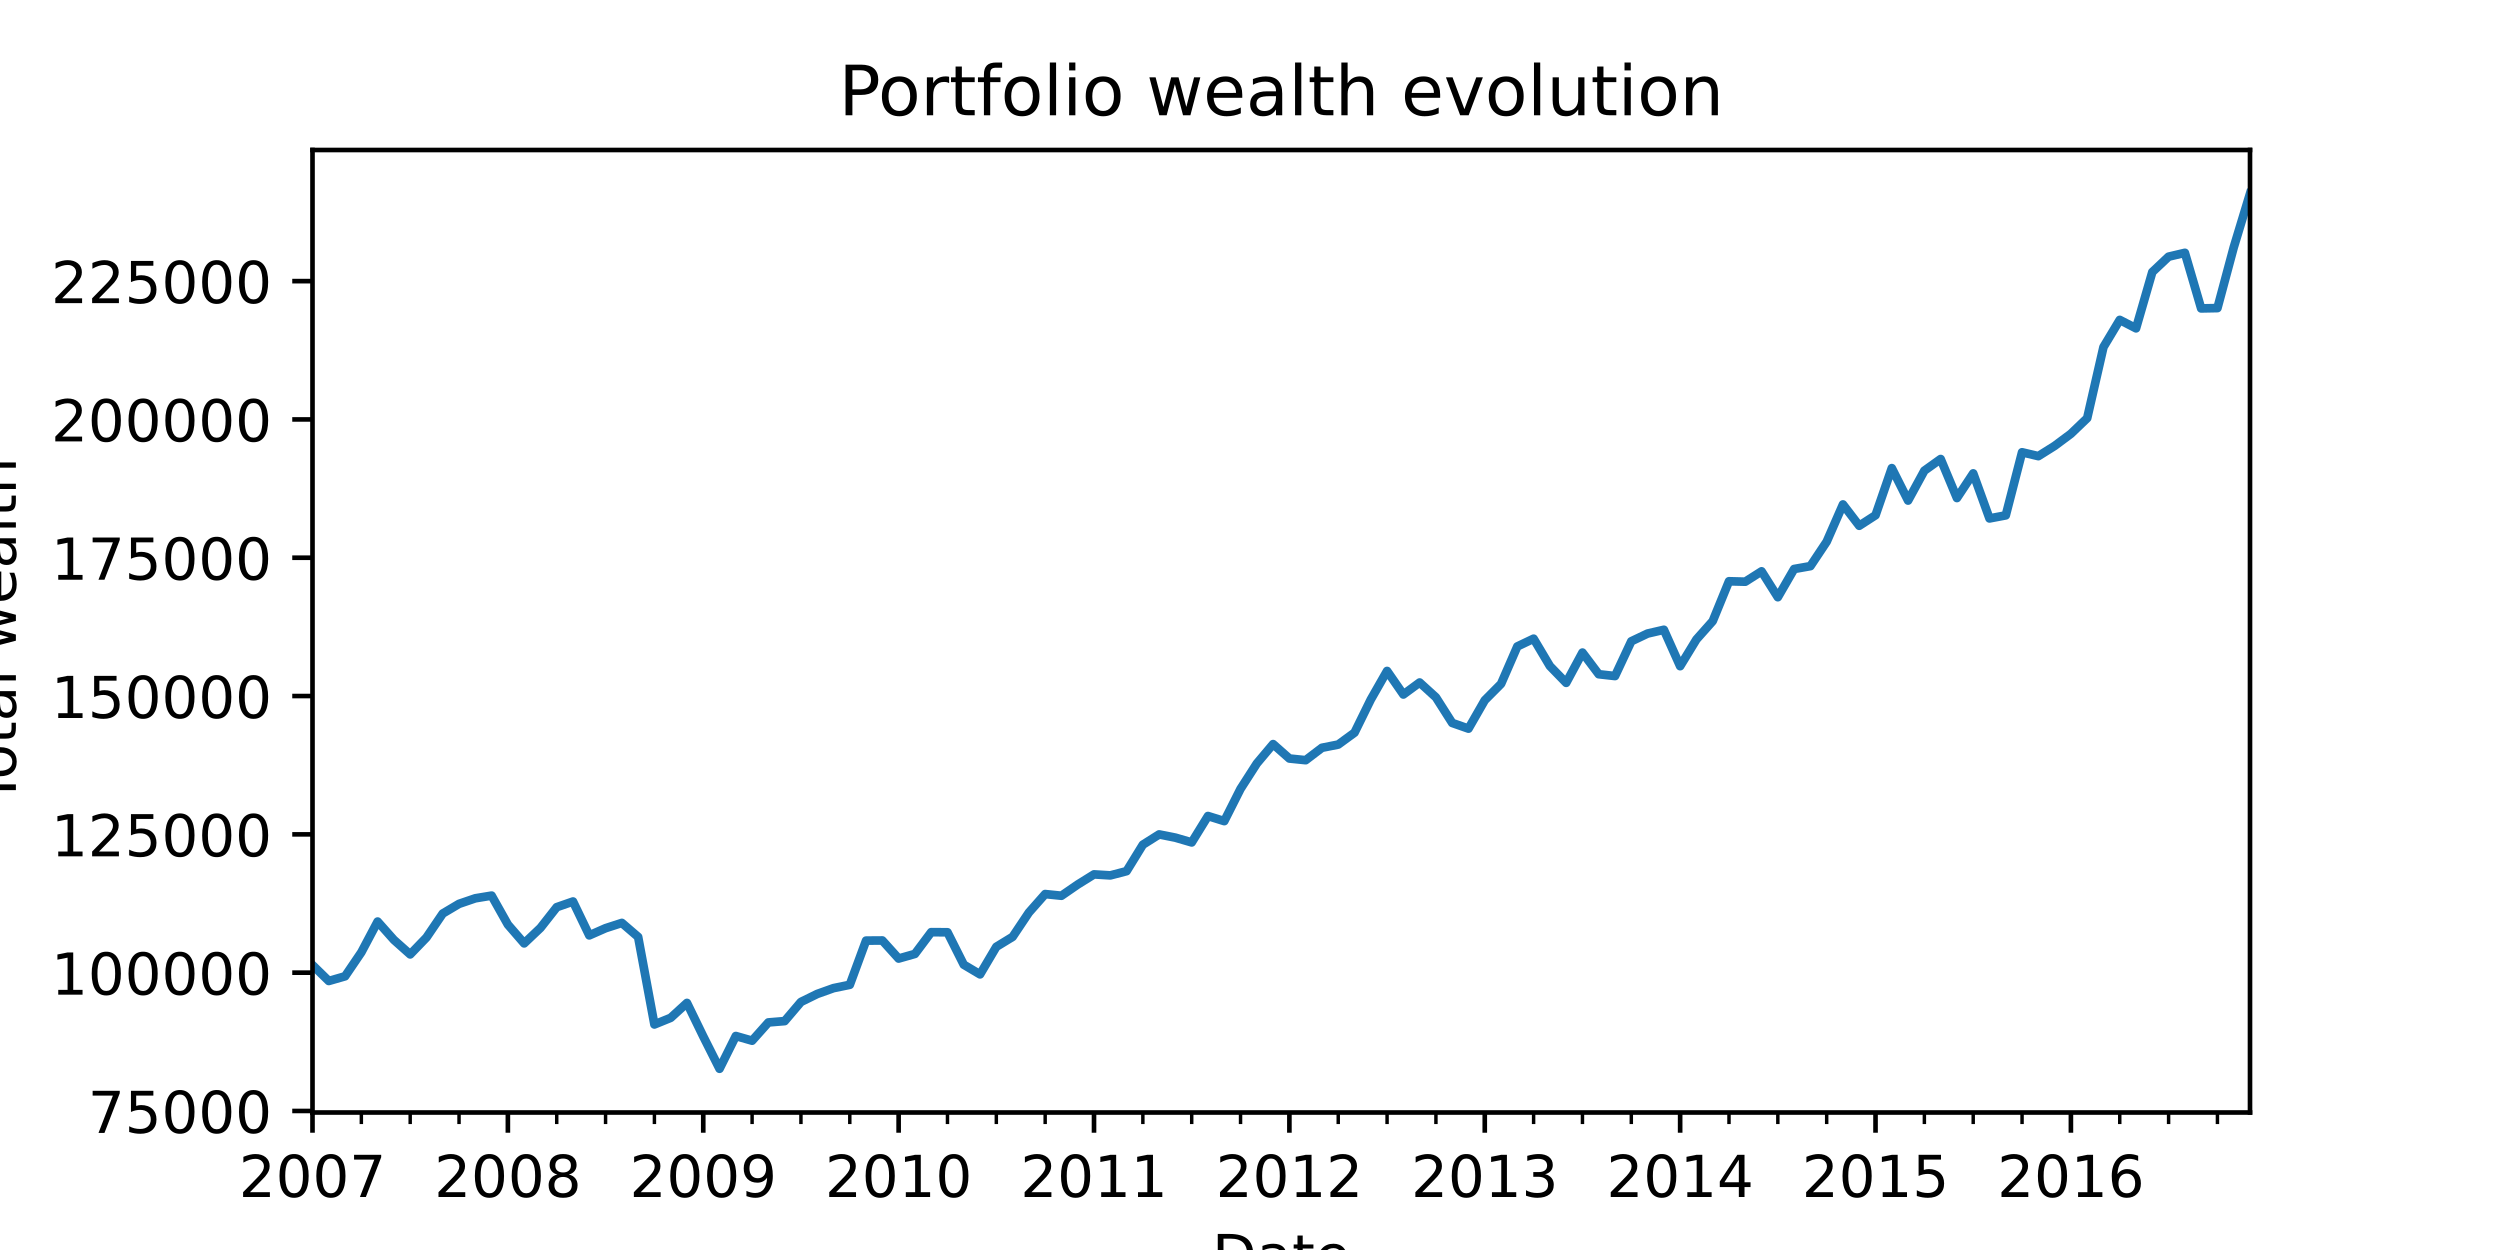
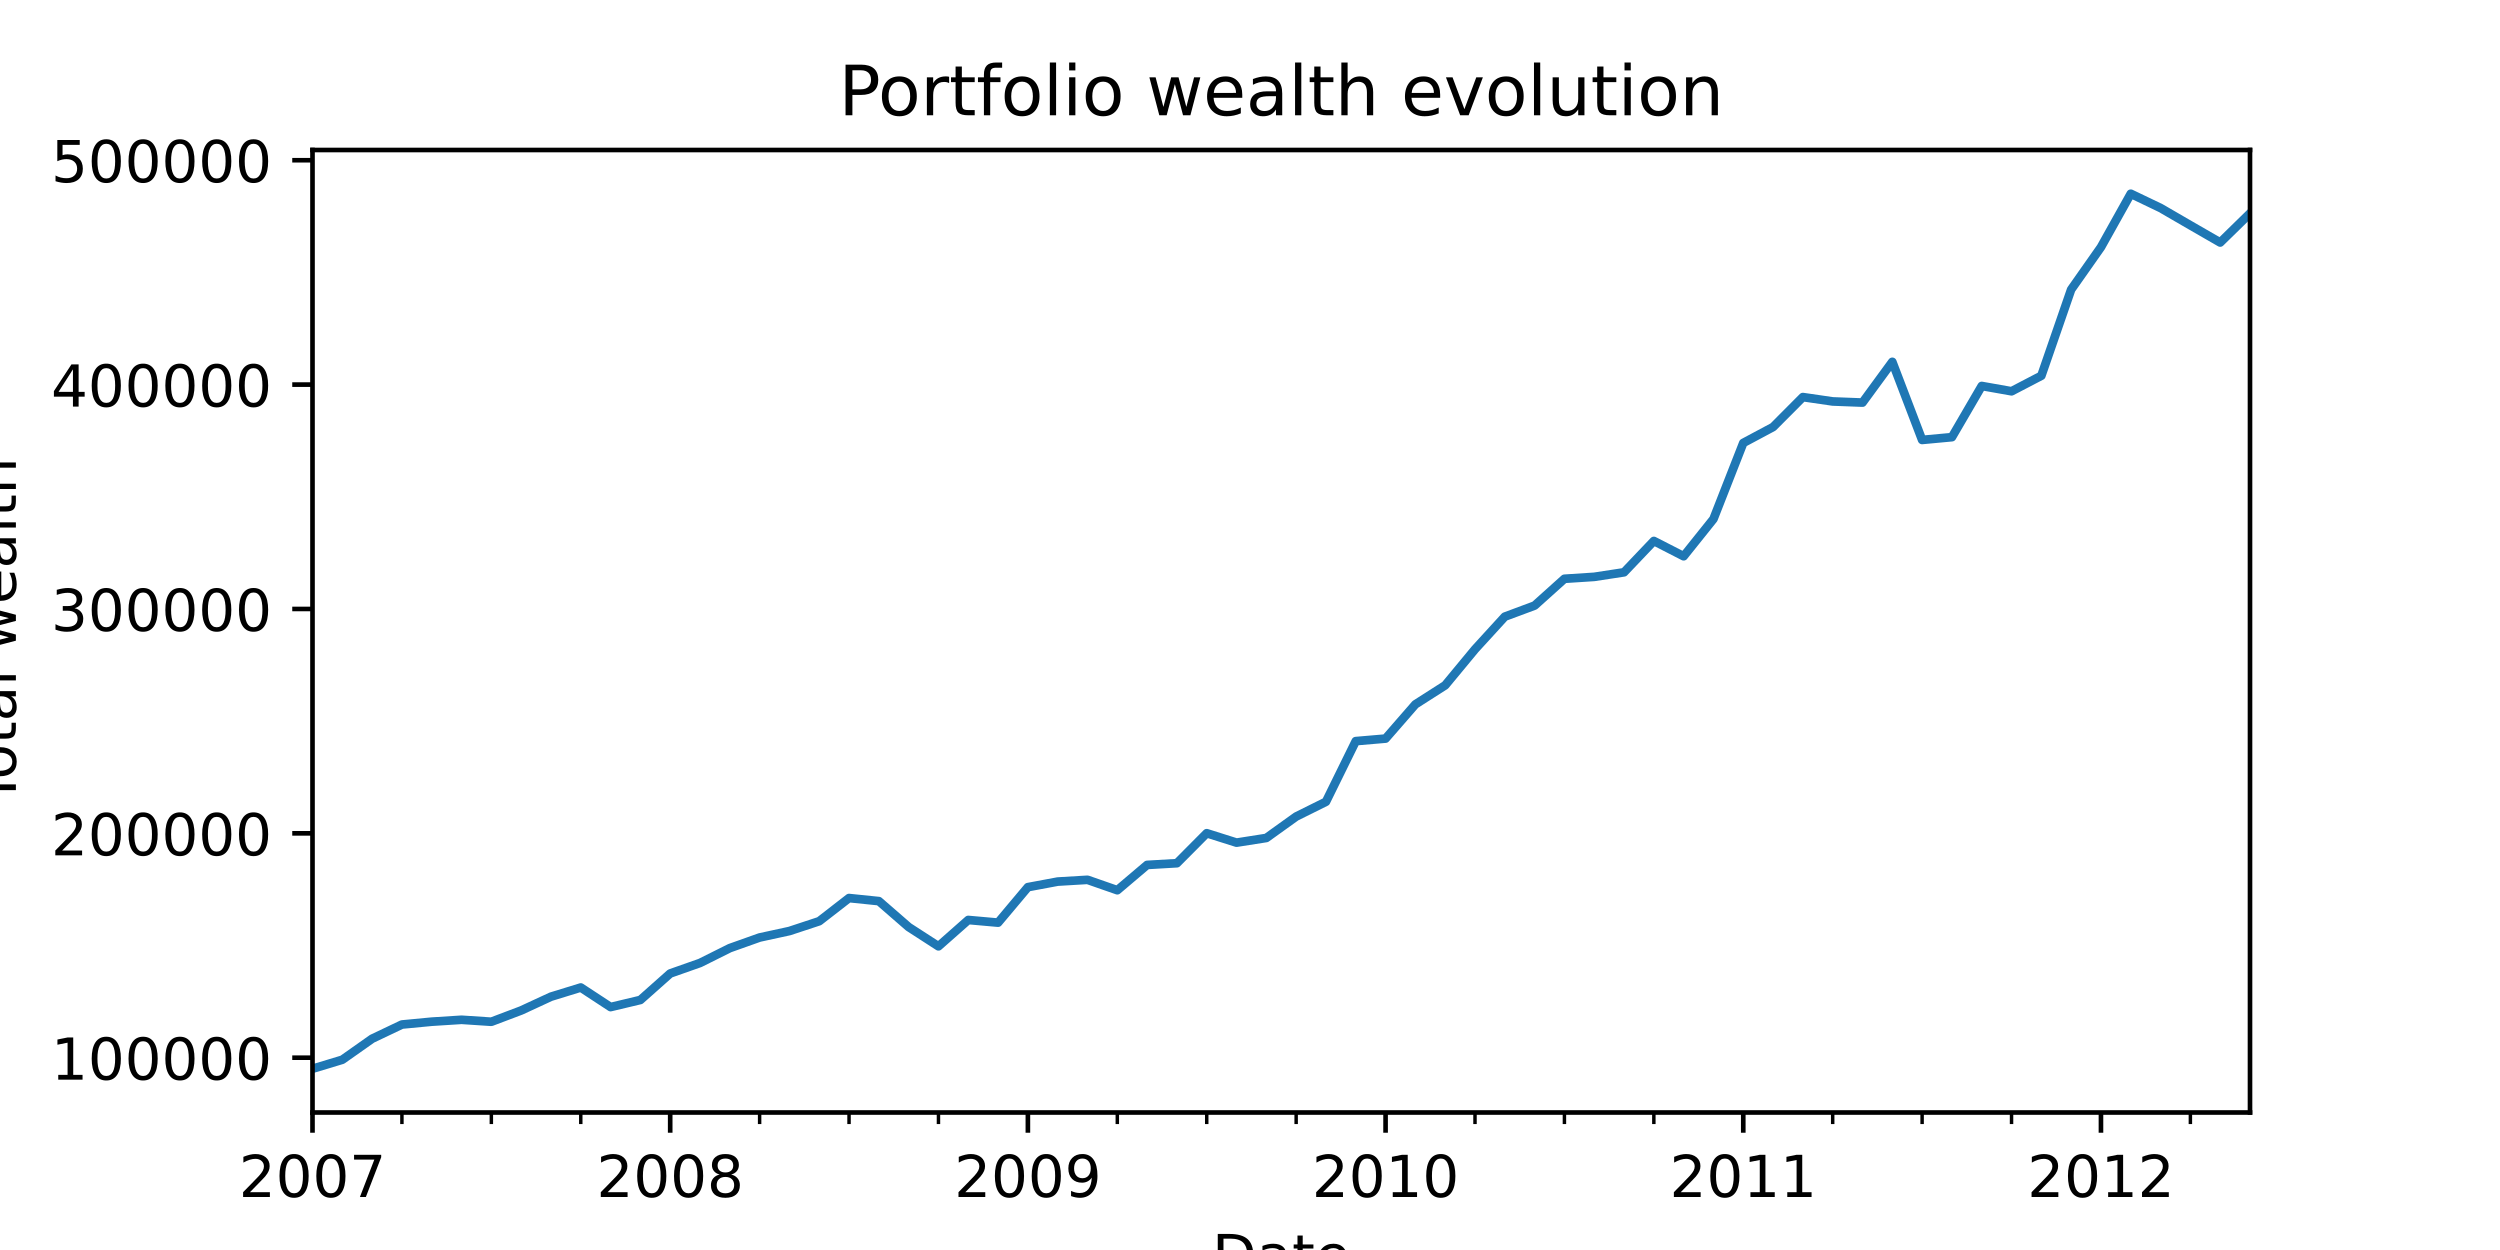
<svg xmlns="http://www.w3.org/2000/svg" xmlns:xlink="http://www.w3.org/1999/xlink" width="432pt" height="216pt" viewBox="0 0 432 216" version="1.1">
  <defs>
    <style type="text/css">*{stroke-linejoin: round; stroke-linecap: butt}</style>
  </defs>
  <g id="figure_1">
    <g id="patch_1">
      <path d="M 0 216  L 432 216  L 432 0  L 0 0  z " style="fill: #ffffff" />
    </g>
    <g id="axes_1">
      <g id="patch_2">
        <path d="M 54 192.24  L 388.8 192.24  L 388.8 25.92  L 54 25.92  z " style="fill: #ffffff" />
      </g>
      <g id="matplotlib.axis_1">
        <g id="xtick_1">
          <g id="line2d_1">
            <defs>
-               <path id="mb2059d5a1b" d="M 0 0  L 0 3.5  " style="stroke: #000000; stroke-width: 0.8" />
+               <path id="mb4d12f98d5" d="M 0 0  L 0 3.5  " style="stroke: #000000; stroke-width: 0.8" />
            </defs>
            <g>
-               <use xlink:href="#mb2059d5a1b" x="54" y="192.24" style="stroke: #000000; stroke-width: 0.8" />
+               <use xlink:href="#mb4d12f98d5" x="54" y="192.24" style="stroke: #000000; stroke-width: 0.8" />
            </g>
          </g>
          <g id="text_1">
            <g transform="translate(41.275 206.8384)scale(0.1 -0.1)">
              <defs>
                <path id="DejaVuSans-32" d="M 1228 531  L 3431 531  L 3431 0  L 469 0  L 469 531  Q 828 903 1448 1529  Q 2069 2156 2228 2338  Q 2531 2678 2651 2914  Q 2772 3150 2772 3378  Q 2772 3750 2511 3984  Q 2250 4219 1831 4219  Q 1534 4219 1204 4116  Q 875 4013 500 3803  L 500 4441  Q 881 4594 1212 4672  Q 1544 4750 1819 4750  Q 2544 4750 2975 4387  Q 3406 4025 3406 3419  Q 3406 3131 3298 2873  Q 3191 2616 2906 2266  Q 2828 2175 2409 1742  Q 1991 1309 1228 531  z " transform="scale(0.015625)" />
                <path id="DejaVuSans-30" d="M 2034 4250  Q 1547 4250 1301 3770  Q 1056 3291 1056 2328  Q 1056 1369 1301 889  Q 1547 409 2034 409  Q 2525 409 2770 889  Q 3016 1369 3016 2328  Q 3016 3291 2770 3770  Q 2525 4250 2034 4250  z M 2034 4750  Q 2819 4750 3233 4129  Q 3647 3509 3647 2328  Q 3647 1150 3233 529  Q 2819 -91 2034 -91  Q 1250 -91 836 529  Q 422 1150 422 2328  Q 422 3509 836 4129  Q 1250 4750 2034 4750  z " transform="scale(0.015625)" />
                <path id="DejaVuSans-37" d="M 525 4666  L 3525 4666  L 3525 4397  L 1831 0  L 1172 0  L 2766 4134  L 525 4134  L 525 4666  z " transform="scale(0.015625)" />
              </defs>
              <use xlink:href="#DejaVuSans-32" />
              <use xlink:href="#DejaVuSans-30" x="63.623" />
              <use xlink:href="#DejaVuSans-30" x="127.246" />
              <use xlink:href="#DejaVuSans-37" x="190.869" />
            </g>
          </g>
        </g>
        <g id="xtick_2">
          <g id="line2d_2">
            <g>
-               <use xlink:href="#mb2059d5a1b" x="87.761" y="192.24" style="stroke: #000000; stroke-width: 0.8" />
+               <use xlink:href="#mb4d12f98d5" x="115.809" y="192.24" style="stroke: #000000; stroke-width: 0.8" />
            </g>
          </g>
          <g id="text_2">
-             <g transform="translate(75.03634 206.8384)scale(0.1 -0.1)">
+             <g transform="translate(103.0842 206.8384)scale(0.1 -0.1)">
              <defs>
                <path id="DejaVuSans-38" d="M 2034 2216  Q 1584 2216 1326 1975  Q 1069 1734 1069 1313  Q 1069 891 1326 650  Q 1584 409 2034 409  Q 2484 409 2743 651  Q 3003 894 3003 1313  Q 3003 1734 2745 1975  Q 2488 2216 2034 2216  z M 1403 2484  Q 997 2584 770 2862  Q 544 3141 544 3541  Q 544 4100 942 4425  Q 1341 4750 2034 4750  Q 2731 4750 3128 4425  Q 3525 4100 3525 3541  Q 3525 3141 3298 2862  Q 3072 2584 2669 2484  Q 3125 2378 3379 2068  Q 3634 1759 3634 1313  Q 3634 634 3220 271  Q 2806 -91 2034 -91  Q 1263 -91 848 271  Q 434 634 434 1313  Q 434 1759 690 2068  Q 947 2378 1403 2484  z M 1172 3481  Q 1172 3119 1398 2916  Q 1625 2713 2034 2713  Q 2441 2713 2670 2916  Q 2900 3119 2900 3481  Q 2900 3844 2670 4047  Q 2441 4250 2034 4250  Q 1625 4250 1398 4047  Q 1172 3844 1172 3481  z " transform="scale(0.015625)" />
              </defs>
              <use xlink:href="#DejaVuSans-32" />
              <use xlink:href="#DejaVuSans-30" x="63.623" />
              <use xlink:href="#DejaVuSans-30" x="127.246" />
              <use xlink:href="#DejaVuSans-38" x="190.869" />
            </g>
          </g>
        </g>
        <g id="xtick_3">
          <g id="line2d_3">
            <g>
-               <use xlink:href="#mb2059d5a1b" x="121.523" y="192.24" style="stroke: #000000; stroke-width: 0.8" />
+               <use xlink:href="#mb4d12f98d5" x="177.618" y="192.24" style="stroke: #000000; stroke-width: 0.8" />
            </g>
          </g>
          <g id="text_3">
-             <g transform="translate(108.7977 206.8384)scale(0.1 -0.1)">
+             <g transform="translate(164.8935 206.8384)scale(0.1 -0.1)">
              <defs>
                <path id="DejaVuSans-39" d="M 703 97  L 703 672  Q 941 559 1184 500  Q 1428 441 1663 441  Q 2288 441 2617 861  Q 2947 1281 2994 2138  Q 2813 1869 2534 1725  Q 2256 1581 1919 1581  Q 1219 1581 811 2004  Q 403 2428 403 3163  Q 403 3881 828 4315  Q 1253 4750 1959 4750  Q 2769 4750 3195 4129  Q 3622 3509 3622 2328  Q 3622 1225 3098 567  Q 2575 -91 1691 -91  Q 1453 -91 1209 -44  Q 966 3 703 97  z M 1959 2075  Q 2384 2075 2632 2365  Q 2881 2656 2881 3163  Q 2881 3666 2632 3958  Q 2384 4250 1959 4250  Q 1534 4250 1286 3958  Q 1038 3666 1038 3163  Q 1038 2656 1286 2365  Q 1534 2075 1959 2075  z " transform="scale(0.015625)" />
              </defs>
              <use xlink:href="#DejaVuSans-32" />
              <use xlink:href="#DejaVuSans-30" x="63.623" />
              <use xlink:href="#DejaVuSans-30" x="127.246" />
              <use xlink:href="#DejaVuSans-39" x="190.869" />
            </g>
          </g>
        </g>
        <g id="xtick_4">
          <g id="line2d_4">
            <g>
-               <use xlink:href="#mb2059d5a1b" x="155.284" y="192.24" style="stroke: #000000; stroke-width: 0.8" />
+               <use xlink:href="#mb4d12f98d5" x="239.428" y="192.24" style="stroke: #000000; stroke-width: 0.8" />
            </g>
          </g>
          <g id="text_4">
-             <g transform="translate(142.559 206.8384)scale(0.1 -0.1)">
+             <g transform="translate(226.7027 206.8384)scale(0.1 -0.1)">
              <defs>
                <path id="DejaVuSans-31" d="M 794 531  L 1825 531  L 1825 4091  L 703 3866  L 703 4441  L 1819 4666  L 2450 4666  L 2450 531  L 3481 531  L 3481 0  L 794 0  L 794 531  z " transform="scale(0.015625)" />
              </defs>
              <use xlink:href="#DejaVuSans-32" />
              <use xlink:href="#DejaVuSans-30" x="63.623" />
              <use xlink:href="#DejaVuSans-31" x="127.246" />
              <use xlink:href="#DejaVuSans-30" x="190.869" />
            </g>
          </g>
        </g>
        <g id="xtick_5">
          <g id="line2d_5">
            <g>
-               <use xlink:href="#mb2059d5a1b" x="189.045" y="192.24" style="stroke: #000000; stroke-width: 0.8" />
+               <use xlink:href="#mb4d12f98d5" x="301.237" y="192.24" style="stroke: #000000; stroke-width: 0.8" />
            </g>
          </g>
          <g id="text_5">
-             <g transform="translate(176.3204 206.8384)scale(0.1 -0.1)">
+             <g transform="translate(288.5119 206.8384)scale(0.1 -0.1)">
              <use xlink:href="#DejaVuSans-32" />
              <use xlink:href="#DejaVuSans-30" x="63.623" />
              <use xlink:href="#DejaVuSans-31" x="127.246" />
              <use xlink:href="#DejaVuSans-31" x="190.869" />
            </g>
          </g>
        </g>
        <g id="xtick_6">
          <g id="line2d_6">
            <g>
-               <use xlink:href="#mb2059d5a1b" x="222.807" y="192.24" style="stroke: #000000; stroke-width: 0.8" />
+               <use xlink:href="#mb4d12f98d5" x="363.046" y="192.24" style="stroke: #000000; stroke-width: 0.8" />
            </g>
          </g>
          <g id="text_6">
-             <g transform="translate(210.0817 206.8384)scale(0.1 -0.1)">
+             <g transform="translate(350.3212 206.8384)scale(0.1 -0.1)">
              <use xlink:href="#DejaVuSans-32" />
              <use xlink:href="#DejaVuSans-30" x="63.623" />
              <use xlink:href="#DejaVuSans-31" x="127.246" />
              <use xlink:href="#DejaVuSans-32" x="190.869" />
            </g>
          </g>
        </g>
        <g id="xtick_7">
          <g id="line2d_7">
-             <g>
-               <use xlink:href="#mb2059d5a1b" x="256.568" y="192.24" style="stroke: #000000; stroke-width: 0.8" />
-             </g>
-           </g>
-           <g id="text_7">
-             <g transform="translate(243.8431 206.8384)scale(0.1 -0.1)">
-               <defs>
-                 <path id="DejaVuSans-33" d="M 2597 2516  Q 3050 2419 3304 2112  Q 3559 1806 3559 1356  Q 3559 666 3084 287  Q 2609 -91 1734 -91  Q 1441 -91 1130 -33  Q 819 25 488 141  L 488 750  Q 750 597 1062 519  Q 1375 441 1716 441  Q 2309 441 2620 675  Q 2931 909 2931 1356  Q 2931 1769 2642 2001  Q 2353 2234 1838 2234  L 1294 2234  L 1294 2753  L 1863 2753  Q 2328 2753 2575 2939  Q 2822 3125 2822 3475  Q 2822 3834 2567 4026  Q 2313 4219 1838 4219  Q 1578 4219 1281 4162  Q 984 4106 628 3988  L 628 4550  Q 988 4650 1302 4700  Q 1616 4750 1894 4750  Q 2613 4750 3031 4423  Q 3450 4097 3450 3541  Q 3450 3153 3228 2886  Q 3006 2619 2597 2516  z " transform="scale(0.015625)" />
-               </defs>
-               <use xlink:href="#DejaVuSans-32" />
-               <use xlink:href="#DejaVuSans-30" x="63.623" />
-               <use xlink:href="#DejaVuSans-31" x="127.246" />
-               <use xlink:href="#DejaVuSans-33" x="190.869" />
+             <defs>
+               <path id="m4513cce2fc" d="M 0 0  L 0 2  " style="stroke: #000000; stroke-width: 0.6" />
+             </defs>
+             <g>
+               <use xlink:href="#m4513cce2fc" x="69.452" y="192.24" style="stroke: #000000; stroke-width: 0.6" />
            </g>
          </g>
        </g>
        <g id="xtick_8">
          <g id="line2d_8">
            <g>
-               <use xlink:href="#mb2059d5a1b" x="290.329" y="192.24" style="stroke: #000000; stroke-width: 0.8" />
-             </g>
-           </g>
-           <g id="text_8">
-             <g transform="translate(277.6044 206.8384)scale(0.1 -0.1)">
-               <defs>
-                 <path id="DejaVuSans-34" d="M 2419 4116  L 825 1625  L 2419 1625  L 2419 4116  z M 2253 4666  L 3047 4666  L 3047 1625  L 3713 1625  L 3713 1100  L 3047 1100  L 3047 0  L 2419 0  L 2419 1100  L 313 1100  L 313 1709  L 2253 4666  z " transform="scale(0.015625)" />
-               </defs>
-               <use xlink:href="#DejaVuSans-32" />
-               <use xlink:href="#DejaVuSans-30" x="63.623" />
-               <use xlink:href="#DejaVuSans-31" x="127.246" />
-               <use xlink:href="#DejaVuSans-34" x="190.869" />
+               <use xlink:href="#m4513cce2fc" x="84.905" y="192.24" style="stroke: #000000; stroke-width: 0.6" />
            </g>
          </g>
        </g>
        <g id="xtick_9">
          <g id="line2d_9">
            <g>
-               <use xlink:href="#mb2059d5a1b" x="324.091" y="192.24" style="stroke: #000000; stroke-width: 0.8" />
-             </g>
-           </g>
-           <g id="text_9">
-             <g transform="translate(311.3658 206.8384)scale(0.1 -0.1)">
-               <defs>
-                 <path id="DejaVuSans-35" d="M 691 4666  L 3169 4666  L 3169 4134  L 1269 4134  L 1269 2991  Q 1406 3038 1543 3061  Q 1681 3084 1819 3084  Q 2600 3084 3056 2656  Q 3513 2228 3513 1497  Q 3513 744 3044 326  Q 2575 -91 1722 -91  Q 1428 -91 1123 -41  Q 819 9 494 109  L 494 744  Q 775 591 1075 516  Q 1375 441 1709 441  Q 2250 441 2565 725  Q 2881 1009 2881 1497  Q 2881 1984 2565 2268  Q 2250 2553 1709 2553  Q 1456 2553 1204 2497  Q 953 2441 691 2322  L 691 4666  z " transform="scale(0.015625)" />
-               </defs>
-               <use xlink:href="#DejaVuSans-32" />
-               <use xlink:href="#DejaVuSans-30" x="63.623" />
-               <use xlink:href="#DejaVuSans-31" x="127.246" />
-               <use xlink:href="#DejaVuSans-35" x="190.869" />
+               <use xlink:href="#m4513cce2fc" x="100.357" y="192.24" style="stroke: #000000; stroke-width: 0.6" />
            </g>
          </g>
        </g>
        <g id="xtick_10">
          <g id="line2d_10">
            <g>
-               <use xlink:href="#mb2059d5a1b" x="357.852" y="192.24" style="stroke: #000000; stroke-width: 0.8" />
-             </g>
-           </g>
-           <g id="text_10">
-             <g transform="translate(345.1271 206.8384)scale(0.1 -0.1)">
-               <defs>
-                 <path id="DejaVuSans-36" d="M 2113 2584  Q 1688 2584 1439 2293  Q 1191 2003 1191 1497  Q 1191 994 1439 701  Q 1688 409 2113 409  Q 2538 409 2786 701  Q 3034 994 3034 1497  Q 3034 2003 2786 2293  Q 2538 2584 2113 2584  z M 3366 4563  L 3366 3988  Q 3128 4100 2886 4159  Q 2644 4219 2406 4219  Q 1781 4219 1451 3797  Q 1122 3375 1075 2522  Q 1259 2794 1537 2939  Q 1816 3084 2150 3084  Q 2853 3084 3261 2657  Q 3669 2231 3669 1497  Q 3669 778 3244 343  Q 2819 -91 2113 -91  Q 1303 -91 875 529  Q 447 1150 447 2328  Q 447 3434 972 4092  Q 1497 4750 2381 4750  Q 2619 4750 2861 4703  Q 3103 4656 3366 4563  z " transform="scale(0.015625)" />
-               </defs>
-               <use xlink:href="#DejaVuSans-32" />
-               <use xlink:href="#DejaVuSans-30" x="63.623" />
-               <use xlink:href="#DejaVuSans-31" x="127.246" />
-               <use xlink:href="#DejaVuSans-36" x="190.869" />
+               <use xlink:href="#m4513cce2fc" x="131.262" y="192.24" style="stroke: #000000; stroke-width: 0.6" />
            </g>
          </g>
        </g>
        <g id="xtick_11">
          <g id="line2d_11">
-             <defs>
-               <path id="m8a5b7aade5" d="M 0 0  L 0 2  " style="stroke: #000000; stroke-width: 0.6" />
-             </defs>
-             <g>
-               <use xlink:href="#m8a5b7aade5" x="62.44" y="192.24" style="stroke: #000000; stroke-width: 0.6" />
+             <g>
+               <use xlink:href="#m4513cce2fc" x="146.714" y="192.24" style="stroke: #000000; stroke-width: 0.6" />
            </g>
          </g>
        </g>
        <g id="xtick_12">
          <g id="line2d_12">
            <g>
-               <use xlink:href="#m8a5b7aade5" x="70.881" y="192.24" style="stroke: #000000; stroke-width: 0.6" />
+               <use xlink:href="#m4513cce2fc" x="162.166" y="192.24" style="stroke: #000000; stroke-width: 0.6" />
            </g>
          </g>
        </g>
        <g id="xtick_13">
          <g id="line2d_13">
            <g>
-               <use xlink:href="#m8a5b7aade5" x="79.321" y="192.24" style="stroke: #000000; stroke-width: 0.6" />
+               <use xlink:href="#m4513cce2fc" x="193.071" y="192.24" style="stroke: #000000; stroke-width: 0.6" />
            </g>
          </g>
        </g>
        <g id="xtick_14">
          <g id="line2d_14">
            <g>
-               <use xlink:href="#m8a5b7aade5" x="96.202" y="192.24" style="stroke: #000000; stroke-width: 0.6" />
+               <use xlink:href="#m4513cce2fc" x="208.523" y="192.24" style="stroke: #000000; stroke-width: 0.6" />
            </g>
          </g>
        </g>
        <g id="xtick_15">
          <g id="line2d_15">
            <g>
-               <use xlink:href="#m8a5b7aade5" x="104.642" y="192.24" style="stroke: #000000; stroke-width: 0.6" />
+               <use xlink:href="#m4513cce2fc" x="223.975" y="192.24" style="stroke: #000000; stroke-width: 0.6" />
            </g>
          </g>
        </g>
        <g id="xtick_16">
          <g id="line2d_16">
            <g>
-               <use xlink:href="#m8a5b7aade5" x="113.082" y="192.24" style="stroke: #000000; stroke-width: 0.6" />
+               <use xlink:href="#m4513cce2fc" x="254.88" y="192.24" style="stroke: #000000; stroke-width: 0.6" />
            </g>
          </g>
        </g>
        <g id="xtick_17">
          <g id="line2d_17">
            <g>
-               <use xlink:href="#m8a5b7aade5" x="129.963" y="192.24" style="stroke: #000000; stroke-width: 0.6" />
+               <use xlink:href="#m4513cce2fc" x="270.332" y="192.24" style="stroke: #000000; stroke-width: 0.6" />
            </g>
          </g>
        </g>
        <g id="xtick_18">
          <g id="line2d_18">
            <g>
-               <use xlink:href="#m8a5b7aade5" x="138.403" y="192.24" style="stroke: #000000; stroke-width: 0.6" />
+               <use xlink:href="#m4513cce2fc" x="285.785" y="192.24" style="stroke: #000000; stroke-width: 0.6" />
            </g>
          </g>
        </g>
        <g id="xtick_19">
          <g id="line2d_19">
            <g>
-               <use xlink:href="#m8a5b7aade5" x="146.844" y="192.24" style="stroke: #000000; stroke-width: 0.6" />
+               <use xlink:href="#m4513cce2fc" x="316.689" y="192.24" style="stroke: #000000; stroke-width: 0.6" />
            </g>
          </g>
        </g>
        <g id="xtick_20">
          <g id="line2d_20">
            <g>
-               <use xlink:href="#m8a5b7aade5" x="163.724" y="192.24" style="stroke: #000000; stroke-width: 0.6" />
+               <use xlink:href="#m4513cce2fc" x="332.142" y="192.24" style="stroke: #000000; stroke-width: 0.6" />
            </g>
          </g>
        </g>
        <g id="xtick_21">
          <g id="line2d_21">
            <g>
-               <use xlink:href="#m8a5b7aade5" x="172.165" y="192.24" style="stroke: #000000; stroke-width: 0.6" />
+               <use xlink:href="#m4513cce2fc" x="347.594" y="192.24" style="stroke: #000000; stroke-width: 0.6" />
            </g>
          </g>
        </g>
        <g id="xtick_22">
          <g id="line2d_22">
            <g>
-               <use xlink:href="#m8a5b7aade5" x="180.605" y="192.24" style="stroke: #000000; stroke-width: 0.6" />
-             </g>
-           </g>
-         </g>
-         <g id="xtick_23">
-           <g id="line2d_23">
-             <g>
-               <use xlink:href="#m8a5b7aade5" x="197.486" y="192.24" style="stroke: #000000; stroke-width: 0.6" />
-             </g>
-           </g>
-         </g>
-         <g id="xtick_24">
-           <g id="line2d_24">
-             <g>
-               <use xlink:href="#m8a5b7aade5" x="205.926" y="192.24" style="stroke: #000000; stroke-width: 0.6" />
-             </g>
-           </g>
-         </g>
-         <g id="xtick_25">
-           <g id="line2d_25">
-             <g>
-               <use xlink:href="#m8a5b7aade5" x="214.366" y="192.24" style="stroke: #000000; stroke-width: 0.6" />
-             </g>
-           </g>
-         </g>
-         <g id="xtick_26">
-           <g id="line2d_26">
-             <g>
-               <use xlink:href="#m8a5b7aade5" x="231.247" y="192.24" style="stroke: #000000; stroke-width: 0.6" />
-             </g>
-           </g>
-         </g>
-         <g id="xtick_27">
-           <g id="line2d_27">
-             <g>
-               <use xlink:href="#m8a5b7aade5" x="239.687" y="192.24" style="stroke: #000000; stroke-width: 0.6" />
-             </g>
-           </g>
-         </g>
-         <g id="xtick_28">
-           <g id="line2d_28">
-             <g>
-               <use xlink:href="#m8a5b7aade5" x="248.128" y="192.24" style="stroke: #000000; stroke-width: 0.6" />
-             </g>
-           </g>
-         </g>
-         <g id="xtick_29">
-           <g id="line2d_29">
-             <g>
-               <use xlink:href="#m8a5b7aade5" x="265.008" y="192.24" style="stroke: #000000; stroke-width: 0.6" />
-             </g>
-           </g>
-         </g>
-         <g id="xtick_30">
-           <g id="line2d_30">
-             <g>
-               <use xlink:href="#m8a5b7aade5" x="273.449" y="192.24" style="stroke: #000000; stroke-width: 0.6" />
-             </g>
-           </g>
-         </g>
-         <g id="xtick_31">
-           <g id="line2d_31">
-             <g>
-               <use xlink:href="#m8a5b7aade5" x="281.889" y="192.24" style="stroke: #000000; stroke-width: 0.6" />
-             </g>
-           </g>
-         </g>
-         <g id="xtick_32">
-           <g id="line2d_32">
-             <g>
-               <use xlink:href="#m8a5b7aade5" x="298.77" y="192.24" style="stroke: #000000; stroke-width: 0.6" />
-             </g>
-           </g>
-         </g>
-         <g id="xtick_33">
-           <g id="line2d_33">
-             <g>
-               <use xlink:href="#m8a5b7aade5" x="307.21" y="192.24" style="stroke: #000000; stroke-width: 0.6" />
-             </g>
-           </g>
-         </g>
-         <g id="xtick_34">
-           <g id="line2d_34">
-             <g>
-               <use xlink:href="#m8a5b7aade5" x="315.65" y="192.24" style="stroke: #000000; stroke-width: 0.6" />
-             </g>
-           </g>
-         </g>
-         <g id="xtick_35">
-           <g id="line2d_35">
-             <g>
-               <use xlink:href="#m8a5b7aade5" x="332.531" y="192.24" style="stroke: #000000; stroke-width: 0.6" />
-             </g>
-           </g>
-         </g>
-         <g id="xtick_36">
-           <g id="line2d_36">
-             <g>
-               <use xlink:href="#m8a5b7aade5" x="340.971" y="192.24" style="stroke: #000000; stroke-width: 0.6" />
-             </g>
-           </g>
-         </g>
-         <g id="xtick_37">
-           <g id="line2d_37">
-             <g>
-               <use xlink:href="#m8a5b7aade5" x="349.412" y="192.24" style="stroke: #000000; stroke-width: 0.6" />
-             </g>
-           </g>
-         </g>
-         <g id="xtick_38">
-           <g id="line2d_38">
-             <g>
-               <use xlink:href="#m8a5b7aade5" x="366.292" y="192.24" style="stroke: #000000; stroke-width: 0.6" />
-             </g>
-           </g>
-         </g>
-         <g id="xtick_39">
-           <g id="line2d_39">
-             <g>
-               <use xlink:href="#m8a5b7aade5" x="374.733" y="192.24" style="stroke: #000000; stroke-width: 0.6" />
-             </g>
-           </g>
-         </g>
-         <g id="xtick_40">
-           <g id="line2d_40">
-             <g>
-               <use xlink:href="#m8a5b7aade5" x="383.173" y="192.24" style="stroke: #000000; stroke-width: 0.6" />
-             </g>
-           </g>
-         </g>
-         <g id="text_11">
+               <use xlink:href="#m4513cce2fc" x="378.498" y="192.24" style="stroke: #000000; stroke-width: 0.6" />
+             </g>
+           </g>
+         </g>
+         <g id="text_7">
          <g transform="translate(209.4492 220.5166)scale(0.1 -0.1)">
            <defs>
              <path id="DejaVuSans-44" d="M 1259 4147  L 1259 519  L 2022 519  Q 2988 519 3436 956  Q 3884 1394 3884 2338  Q 3884 3275 3436 3711  Q 2988 4147 2022 4147  L 1259 4147  z M 628 4666  L 1925 4666  Q 3281 4666 3915 4102  Q 4550 3538 4550 2338  Q 4550 1131 3912 565  Q 3275 0 1925 0  L 628 0  L 628 4666  z " transform="scale(0.015625)" />
              <path id="DejaVuSans-61" d="M 2194 1759  Q 1497 1759 1228 1600  Q 959 1441 959 1056  Q 959 750 1161 570  Q 1363 391 1709 391  Q 2188 391 2477 730  Q 2766 1069 2766 1631  L 2766 1759  L 2194 1759  z M 3341 1997  L 3341 0  L 2766 0  L 2766 531  Q 2569 213 2275 61  Q 1981 -91 1556 -91  Q 1019 -91 701 211  Q 384 513 384 1019  Q 384 1609 779 1909  Q 1175 2209 1959 2209  L 2766 2209  L 2766 2266  Q 2766 2663 2505 2880  Q 2244 3097 1772 3097  Q 1472 3097 1187 3025  Q 903 2953 641 2809  L 641 3341  Q 956 3463 1253 3523  Q 1550 3584 1831 3584  Q 2591 3584 2966 3190  Q 3341 2797 3341 1997  z " transform="scale(0.015625)" />
              <path id="DejaVuSans-74" d="M 1172 4494  L 1172 3500  L 2356 3500  L 2356 3053  L 1172 3053  L 1172 1153  Q 1172 725 1289 603  Q 1406 481 1766 481  L 2356 481  L 2356 0  L 1766 0  Q 1100 0 847 248  Q 594 497 594 1153  L 594 3053  L 172 3053  L 172 3500  L 594 3500  L 594 4494  L 1172 4494  z " transform="scale(0.015625)" />
              <path id="DejaVuSans-65" d="M 3597 1894  L 3597 1613  L 953 1613  Q 991 1019 1311 708  Q 1631 397 2203 397  Q 2534 397 2845 478  Q 3156 559 3463 722  L 3463 178  Q 3153 47 2828 -22  Q 2503 -91 2169 -91  Q 1331 -91 842 396  Q 353 884 353 1716  Q 353 2575 817 3079  Q 1281 3584 2069 3584  Q 2775 3584 3186 3129  Q 3597 2675 3597 1894  z M 3022 2063  Q 3016 2534 2758 2815  Q 2500 3097 2075 3097  Q 1594 3097 1305 2825  Q 1016 2553 972 2059  L 3022 2063  z " transform="scale(0.015625)" />
            </defs>
            <use xlink:href="#DejaVuSans-44" />
            <use xlink:href="#DejaVuSans-61" x="77.002" />
            <use xlink:href="#DejaVuSans-74" x="138.281" />
            <use xlink:href="#DejaVuSans-65" x="177.49" />
          </g>
        </g>
      </g>
      <g id="matplotlib.axis_2">
        <g id="ytick_1">
-           <g id="line2d_41">
+           <g id="line2d_23">
            <defs>
-               <path id="m130d565019" d="M 0 0  L -3.5 0  " style="stroke: #000000; stroke-width: 0.8" />
+               <path id="m99d989364f" d="M 0 0  L -3.5 0  " style="stroke: #000000; stroke-width: 0.8" />
            </defs>
            <g>
-               <use xlink:href="#m130d565019" x="54" y="191.976" style="stroke: #000000; stroke-width: 0.8" />
-             </g>
-           </g>
-           <g id="text_12">
-             <g transform="translate(15.1875 195.7756)scale(0.1 -0.1)">
-               <use xlink:href="#DejaVuSans-37" />
-               <use xlink:href="#DejaVuSans-35" x="63.623" />
-               <use xlink:href="#DejaVuSans-30" x="127.246" />
-               <use xlink:href="#DejaVuSans-30" x="190.869" />
-               <use xlink:href="#DejaVuSans-30" x="254.492" />
-             </g>
-           </g>
-         </g>
-         <g id="ytick_2">
-           <g id="line2d_42">
-             <g>
-               <use xlink:href="#m130d565019" x="54" y="168.077" style="stroke: #000000; stroke-width: 0.8" />
-             </g>
-           </g>
-           <g id="text_13">
-             <g transform="translate(8.825 171.8757)scale(0.1 -0.1)">
+               <use xlink:href="#m99d989364f" x="54" y="182.769" style="stroke: #000000; stroke-width: 0.8" />
+             </g>
+           </g>
+           <g id="text_8">
+             <g transform="translate(8.825 186.5679)scale(0.1 -0.1)">
              <use xlink:href="#DejaVuSans-31" />
              <use xlink:href="#DejaVuSans-30" x="63.623" />
              <use xlink:href="#DejaVuSans-30" x="127.246" />
              <use xlink:href="#DejaVuSans-30" x="190.869" />
              <use xlink:href="#DejaVuSans-30" x="254.492" />
              <use xlink:href="#DejaVuSans-30" x="318.115" />
            </g>
          </g>
        </g>
-         <g id="ytick_3">
-           <g id="line2d_43">
-             <g>
-               <use xlink:href="#m130d565019" x="54" y="144.177" style="stroke: #000000; stroke-width: 0.8" />
-             </g>
-           </g>
-           <g id="text_14">
-             <g transform="translate(8.825 147.9758)scale(0.1 -0.1)">
-               <use xlink:href="#DejaVuSans-31" />
-               <use xlink:href="#DejaVuSans-32" x="63.623" />
-               <use xlink:href="#DejaVuSans-35" x="127.246" />
+         <g id="ytick_2">
+           <g id="line2d_24">
+             <g>
+               <use xlink:href="#m99d989364f" x="54" y="143.999" style="stroke: #000000; stroke-width: 0.8" />
+             </g>
+           </g>
+           <g id="text_9">
+             <g transform="translate(8.825 147.7978)scale(0.1 -0.1)">
+               <use xlink:href="#DejaVuSans-32" />
+               <use xlink:href="#DejaVuSans-30" x="63.623" />
+               <use xlink:href="#DejaVuSans-30" x="127.246" />
              <use xlink:href="#DejaVuSans-30" x="190.869" />
              <use xlink:href="#DejaVuSans-30" x="254.492" />
              <use xlink:href="#DejaVuSans-30" x="318.115" />
            </g>
          </g>
        </g>
-         <g id="ytick_4">
-           <g id="line2d_44">
-             <g>
-               <use xlink:href="#m130d565019" x="54" y="120.277" style="stroke: #000000; stroke-width: 0.8" />
-             </g>
-           </g>
-           <g id="text_15">
-             <g transform="translate(8.825 124.0759)scale(0.1 -0.1)">
-               <use xlink:href="#DejaVuSans-31" />
-               <use xlink:href="#DejaVuSans-35" x="63.623" />
+         <g id="ytick_3">
+           <g id="line2d_25">
+             <g>
+               <use xlink:href="#m99d989364f" x="54" y="105.228" style="stroke: #000000; stroke-width: 0.8" />
+             </g>
+           </g>
+           <g id="text_10">
+             <g transform="translate(8.825 109.0276)scale(0.1 -0.1)">
+               <defs>
+                 <path id="DejaVuSans-33" d="M 2597 2516  Q 3050 2419 3304 2112  Q 3559 1806 3559 1356  Q 3559 666 3084 287  Q 2609 -91 1734 -91  Q 1441 -91 1130 -33  Q 819 25 488 141  L 488 750  Q 750 597 1062 519  Q 1375 441 1716 441  Q 2309 441 2620 675  Q 2931 909 2931 1356  Q 2931 1769 2642 2001  Q 2353 2234 1838 2234  L 1294 2234  L 1294 2753  L 1863 2753  Q 2328 2753 2575 2939  Q 2822 3125 2822 3475  Q 2822 3834 2567 4026  Q 2313 4219 1838 4219  Q 1578 4219 1281 4162  Q 984 4106 628 3988  L 628 4550  Q 988 4650 1302 4700  Q 1616 4750 1894 4750  Q 2613 4750 3031 4423  Q 3450 4097 3450 3541  Q 3450 3153 3228 2886  Q 3006 2619 2597 2516  z " transform="scale(0.015625)" />
+               </defs>
+               <use xlink:href="#DejaVuSans-33" />
+               <use xlink:href="#DejaVuSans-30" x="63.623" />
              <use xlink:href="#DejaVuSans-30" x="127.246" />
              <use xlink:href="#DejaVuSans-30" x="190.869" />
              <use xlink:href="#DejaVuSans-30" x="254.492" />
              <use xlink:href="#DejaVuSans-30" x="318.115" />
            </g>
          </g>
        </g>
-         <g id="ytick_5">
-           <g id="line2d_45">
-             <g>
-               <use xlink:href="#m130d565019" x="54" y="96.377" style="stroke: #000000; stroke-width: 0.8" />
-             </g>
-           </g>
-           <g id="text_16">
-             <g transform="translate(8.825 100.176)scale(0.1 -0.1)">
-               <use xlink:href="#DejaVuSans-31" />
-               <use xlink:href="#DejaVuSans-37" x="63.623" />
-               <use xlink:href="#DejaVuSans-35" x="127.246" />
+         <g id="ytick_4">
+           <g id="line2d_26">
+             <g>
+               <use xlink:href="#m99d989364f" x="54" y="66.458" style="stroke: #000000; stroke-width: 0.8" />
+             </g>
+           </g>
+           <g id="text_11">
+             <g transform="translate(8.825 70.25748)scale(0.1 -0.1)">
+               <defs>
+                 <path id="DejaVuSans-34" d="M 2419 4116  L 825 1625  L 2419 1625  L 2419 4116  z M 2253 4666  L 3047 4666  L 3047 1625  L 3713 1625  L 3713 1100  L 3047 1100  L 3047 0  L 2419 0  L 2419 1100  L 313 1100  L 313 1709  L 2253 4666  z " transform="scale(0.015625)" />
+               </defs>
+               <use xlink:href="#DejaVuSans-34" />
+               <use xlink:href="#DejaVuSans-30" x="63.623" />
+               <use xlink:href="#DejaVuSans-30" x="127.246" />
              <use xlink:href="#DejaVuSans-30" x="190.869" />
              <use xlink:href="#DejaVuSans-30" x="254.492" />
              <use xlink:href="#DejaVuSans-30" x="318.115" />
            </g>
          </g>
        </g>
-         <g id="ytick_6">
-           <g id="line2d_46">
-             <g>
-               <use xlink:href="#m130d565019" x="54" y="72.477" style="stroke: #000000; stroke-width: 0.8" />
-             </g>
-           </g>
-           <g id="text_17">
-             <g transform="translate(8.825 76.27613)scale(0.1 -0.1)">
-               <use xlink:href="#DejaVuSans-32" />
+         <g id="ytick_5">
+           <g id="line2d_27">
+             <g>
+               <use xlink:href="#m99d989364f" x="54" y="27.688" style="stroke: #000000; stroke-width: 0.8" />
+             </g>
+           </g>
+           <g id="text_12">
+             <g transform="translate(8.825 31.48733)scale(0.1 -0.1)">
+               <defs>
+                 <path id="DejaVuSans-35" d="M 691 4666  L 3169 4666  L 3169 4134  L 1269 4134  L 1269 2991  Q 1406 3038 1543 3061  Q 1681 3084 1819 3084  Q 2600 3084 3056 2656  Q 3513 2228 3513 1497  Q 3513 744 3044 326  Q 2575 -91 1722 -91  Q 1428 -91 1123 -41  Q 819 9 494 109  L 494 744  Q 775 591 1075 516  Q 1375 441 1709 441  Q 2250 441 2565 725  Q 2881 1009 2881 1497  Q 2881 1984 2565 2268  Q 2250 2553 1709 2553  Q 1456 2553 1204 2497  Q 953 2441 691 2322  L 691 4666  z " transform="scale(0.015625)" />
+               </defs>
+               <use xlink:href="#DejaVuSans-35" />
              <use xlink:href="#DejaVuSans-30" x="63.623" />
              <use xlink:href="#DejaVuSans-30" x="127.246" />
              <use xlink:href="#DejaVuSans-30" x="190.869" />
              <use xlink:href="#DejaVuSans-30" x="254.492" />
              <use xlink:href="#DejaVuSans-30" x="318.115" />
            </g>
          </g>
        </g>
-         <g id="ytick_7">
-           <g id="line2d_47">
-             <g>
-               <use xlink:href="#m130d565019" x="54" y="48.577" style="stroke: #000000; stroke-width: 0.8" />
-             </g>
-           </g>
-           <g id="text_18">
-             <g transform="translate(8.825 52.37623)scale(0.1 -0.1)">
-               <use xlink:href="#DejaVuSans-32" />
-               <use xlink:href="#DejaVuSans-32" x="63.623" />
-               <use xlink:href="#DejaVuSans-35" x="127.246" />
-               <use xlink:href="#DejaVuSans-30" x="190.869" />
-               <use xlink:href="#DejaVuSans-30" x="254.492" />
-               <use xlink:href="#DejaVuSans-30" x="318.115" />
-             </g>
-           </g>
-         </g>
-         <g id="text_19">
+         <g id="text_13">
          <g transform="translate(2.745312 139.0933)rotate(-90)scale(0.1 -0.1)">
            <defs>
              <path id="DejaVuSans-54" d="M -19 4666  L 3928 4666  L 3928 4134  L 2272 4134  L 2272 0  L 1638 0  L 1638 4134  L -19 4134  L -19 4666  z " transform="scale(0.015625)" />
              <path id="DejaVuSans-6f" d="M 1959 3097  Q 1497 3097 1228 2736  Q 959 2375 959 1747  Q 959 1119 1226 758  Q 1494 397 1959 397  Q 2419 397 2687 759  Q 2956 1122 2956 1747  Q 2956 2369 2687 2733  Q 2419 3097 1959 3097  z M 1959 3584  Q 2709 3584 3137 3096  Q 3566 2609 3566 1747  Q 3566 888 3137 398  Q 2709 -91 1959 -91  Q 1206 -91 779 398  Q 353 888 353 1747  Q 353 2609 779 3096  Q 1206 3584 1959 3584  z " transform="scale(0.015625)" />
              <path id="DejaVuSans-6c" d="M 603 4863  L 1178 4863  L 1178 0  L 603 0  L 603 4863  z " transform="scale(0.015625)" />
              <path id="DejaVuSans-20" transform="scale(0.015625)" />
              <path id="DejaVuSans-77" d="M 269 3500  L 844 3500  L 1563 769  L 2278 3500  L 2956 3500  L 3675 769  L 4391 3500  L 4966 3500  L 4050 0  L 3372 0  L 2619 2869  L 1863 0  L 1184 0  L 269 3500  z " transform="scale(0.015625)" />
              <path id="DejaVuSans-68" d="M 3513 2113  L 3513 0  L 2938 0  L 2938 2094  Q 2938 2591 2744 2837  Q 2550 3084 2163 3084  Q 1697 3084 1428 2787  Q 1159 2491 1159 1978  L 1159 0  L 581 0  L 581 4863  L 1159 4863  L 1159 2956  Q 1366 3272 1645 3428  Q 1925 3584 2291 3584  Q 2894 3584 3203 3211  Q 3513 2838 3513 2113  z " transform="scale(0.015625)" />
            </defs>
            <use xlink:href="#DejaVuSans-54" />
            <use xlink:href="#DejaVuSans-6f" x="44.084" />
            <use xlink:href="#DejaVuSans-74" x="105.266" />
            <use xlink:href="#DejaVuSans-61" x="144.475" />
            <use xlink:href="#DejaVuSans-6c" x="205.754" />
            <use xlink:href="#DejaVuSans-20" x="233.537" />
            <use xlink:href="#DejaVuSans-77" x="265.324" />
            <use xlink:href="#DejaVuSans-65" x="347.111" />
            <use xlink:href="#DejaVuSans-61" x="408.635" />
            <use xlink:href="#DejaVuSans-6c" x="469.914" />
            <use xlink:href="#DejaVuSans-74" x="497.697" />
            <use xlink:href="#DejaVuSans-68" x="536.906" />
          </g>
        </g>
      </g>
-       <g id="line2d_48">
-         <path d="M 54 166.763  L 56.813 169.512  L 59.627 168.703  L 62.44 164.557  L 65.254 159.249  L 68.067 162.411  L 70.881 164.918  L 73.694 161.997  L 76.508 157.858  L 79.321 156.187  L 82.134 155.227  L 84.948 154.762  L 87.761 159.768  L 90.575 163.015  L 93.388 160.345  L 96.202 156.761  L 99.015 155.781  L 101.829 161.633  L 104.642 160.393  L 107.455 159.481  L 110.269 161.899  L 113.082 177.026  L 115.896 175.88  L 118.709 173.308  L 121.523 179.096  L 124.336 184.68  L 127.15 179.024  L 129.963 179.83  L 132.776 176.677  L 135.59 176.445  L 138.403 173.136  L 141.217 171.756  L 144.03 170.75  L 146.844 170.173  L 149.657 162.538  L 152.471 162.518  L 155.284 165.637  L 158.097 164.837  L 160.911 161.079  L 163.724 161.099  L 166.538 166.697  L 169.351 168.37  L 172.165 163.608  L 174.978 161.888  L 177.792 157.682  L 180.605 154.497  L 183.418 154.784  L 186.232 152.844  L 189.045 151.094  L 191.859 151.268  L 194.672 150.535  L 197.486 145.965  L 200.299 144.187  L 203.113 144.748  L 205.926 145.57  L 208.739 141.009  L 211.553 141.888  L 214.366 136.312  L 217.18 131.93  L 219.993 128.586  L 222.807 131.07  L 225.62 131.359  L 228.434 129.217  L 231.247 128.658  L 234.061 126.603  L 236.874 120.876  L 239.687 115.945  L 242.501 120.008  L 245.314 117.939  L 248.128 120.502  L 250.941 124.923  L 253.755 125.908  L 256.568 121.006  L 259.382 118.172  L 262.195 111.706  L 265.008 110.365  L 267.822 115.096  L 270.635 117.993  L 273.449 112.769  L 276.262 116.505  L 279.076 116.821  L 281.889 110.814  L 284.703 109.477  L 287.516 108.827  L 290.329 115.112  L 293.143 110.494  L 295.956 107.329  L 298.77 100.444  L 301.583 100.516  L 304.397 98.728  L 307.21 103.193  L 310.024 98.324  L 312.837 97.828  L 315.65 93.603  L 318.464 87.171  L 321.277 90.85  L 324.091 89.032  L 326.904 80.896  L 329.718 86.496  L 332.531 81.332  L 335.345 79.32  L 338.158 86.058  L 340.971 81.804  L 343.785 89.584  L 346.598 89.052  L 349.412 78.155  L 352.225 78.82  L 355.039 77.052  L 357.852 74.956  L 360.666 72.257  L 363.479 59.972  L 366.292 55.281  L 369.106 56.734  L 371.919 47.009  L 374.733 44.352  L 377.546 43.689  L 380.36 53.293  L 383.173 53.237  L 385.987 42.749  L 388.8 33.48  " clip-path="url(#p04942d173d)" style="fill: none; stroke: #1f77b4; stroke-width: 1.5; stroke-linecap: square" />
+       <g id="line2d_28">
+         <path d="M 54 184.68  L 59.151 183.122  L 64.302 179.491  L 69.452 177.039  L 74.603 176.547  L 79.754 176.219  L 84.905 176.56  L 90.055 174.611  L 95.206 172.228  L 100.357 170.642  L 105.508 174.021  L 110.658 172.793  L 115.809 168.217  L 120.96 166.403  L 126.111 163.834  L 131.262 162.003  L 136.412 160.883  L 141.563 159.184  L 146.714 155.185  L 151.865 155.715  L 157.015 160.192  L 162.166 163.523  L 167.317 158.974  L 172.468 159.432  L 177.618 153.301  L 182.769 152.34  L 187.92 152.032  L 193.071 153.829  L 198.222 149.461  L 203.372 149.161  L 208.523 143.98  L 213.674 145.608  L 218.825 144.798  L 223.975 141.101  L 229.126 138.541  L 234.277 128.068  L 239.428 127.627  L 244.578 121.711  L 249.729 118.419  L 254.88 112.195  L 260.031 106.559  L 265.182 104.642  L 270.332 100.015  L 275.483 99.68  L 280.634 98.892  L 285.785 93.48  L 290.935 96.119  L 296.086 89.685  L 301.237 76.542  L 306.388 73.788  L 311.538 68.618  L 316.689 69.37  L 321.84 69.566  L 326.991 62.53  L 332.142 76.019  L 337.292 75.54  L 342.443 66.698  L 347.594 67.612  L 352.745 64.926  L 357.895 50.032  L 363.046 42.705  L 368.197 33.48  L 373.348 35.948  L 378.498 38.934  L 383.649 41.903  L 388.8 36.866  " clip-path="url(#p77b3e85527)" style="fill: none; stroke: #1f77b4; stroke-width: 1.5; stroke-linecap: square" />
      </g>
      <g id="patch_3">
        <path d="M 54 192.24  L 54 25.92  " style="fill: none; stroke: #000000; stroke-width: 0.8; stroke-linejoin: miter; stroke-linecap: square" />
      </g>
      <g id="patch_4">
        <path d="M 388.8 192.24  L 388.8 25.92  " style="fill: none; stroke: #000000; stroke-width: 0.8; stroke-linejoin: miter; stroke-linecap: square" />
      </g>
      <g id="patch_5">
        <path d="M 54 192.24  L 388.8 192.24  " style="fill: none; stroke: #000000; stroke-width: 0.8; stroke-linejoin: miter; stroke-linecap: square" />
      </g>
      <g id="patch_6">
        <path d="M 54 25.92  L 388.8 25.92  " style="fill: none; stroke: #000000; stroke-width: 0.8; stroke-linejoin: miter; stroke-linecap: square" />
      </g>
-       <g id="text_20">
+       <g id="text_14">
        <g transform="translate(144.9338 19.92)scale(0.12 -0.12)">
          <defs>
            <path id="DejaVuSans-50" d="M 1259 4147  L 1259 2394  L 2053 2394  Q 2494 2394 2734 2622  Q 2975 2850 2975 3272  Q 2975 3691 2734 3919  Q 2494 4147 2053 4147  L 1259 4147  z M 628 4666  L 2053 4666  Q 2838 4666 3239 4311  Q 3641 3956 3641 3272  Q 3641 2581 3239 2228  Q 2838 1875 2053 1875  L 1259 1875  L 1259 0  L 628 0  L 628 4666  z " transform="scale(0.015625)" />
            <path id="DejaVuSans-72" d="M 2631 2963  Q 2534 3019 2420 3045  Q 2306 3072 2169 3072  Q 1681 3072 1420 2755  Q 1159 2438 1159 1844  L 1159 0  L 581 0  L 581 3500  L 1159 3500  L 1159 2956  Q 1341 3275 1631 3429  Q 1922 3584 2338 3584  Q 2397 3584 2469 3576  Q 2541 3569 2628 3553  L 2631 2963  z " transform="scale(0.015625)" />
            <path id="DejaVuSans-66" d="M 2375 4863  L 2375 4384  L 1825 4384  Q 1516 4384 1395 4259  Q 1275 4134 1275 3809  L 1275 3500  L 2222 3500  L 2222 3053  L 1275 3053  L 1275 0  L 697 0  L 697 3053  L 147 3053  L 147 3500  L 697 3500  L 697 3744  Q 697 4328 969 4595  Q 1241 4863 1831 4863  L 2375 4863  z " transform="scale(0.015625)" />
            <path id="DejaVuSans-69" d="M 603 3500  L 1178 3500  L 1178 0  L 603 0  L 603 3500  z M 603 4863  L 1178 4863  L 1178 4134  L 603 4134  L 603 4863  z " transform="scale(0.015625)" />
            <path id="DejaVuSans-76" d="M 191 3500  L 800 3500  L 1894 563  L 2988 3500  L 3597 3500  L 2284 0  L 1503 0  L 191 3500  z " transform="scale(0.015625)" />
            <path id="DejaVuSans-75" d="M 544 1381  L 544 3500  L 1119 3500  L 1119 1403  Q 1119 906 1312 657  Q 1506 409 1894 409  Q 2359 409 2629 706  Q 2900 1003 2900 1516  L 2900 3500  L 3475 3500  L 3475 0  L 2900 0  L 2900 538  Q 2691 219 2414 64  Q 2138 -91 1772 -91  Q 1169 -91 856 284  Q 544 659 544 1381  z M 1991 3584  L 1991 3584  z " transform="scale(0.015625)" />
            <path id="DejaVuSans-6e" d="M 3513 2113  L 3513 0  L 2938 0  L 2938 2094  Q 2938 2591 2744 2837  Q 2550 3084 2163 3084  Q 1697 3084 1428 2787  Q 1159 2491 1159 1978  L 1159 0  L 581 0  L 581 3500  L 1159 3500  L 1159 2956  Q 1366 3272 1645 3428  Q 1925 3584 2291 3584  Q 2894 3584 3203 3211  Q 3513 2838 3513 2113  z " transform="scale(0.015625)" />
          </defs>
          <use xlink:href="#DejaVuSans-50" />
          <use xlink:href="#DejaVuSans-6f" x="56.678" />
          <use xlink:href="#DejaVuSans-72" x="117.859" />
          <use xlink:href="#DejaVuSans-74" x="158.973" />
          <use xlink:href="#DejaVuSans-66" x="198.182" />
          <use xlink:href="#DejaVuSans-6f" x="233.387" />
          <use xlink:href="#DejaVuSans-6c" x="294.568" />
          <use xlink:href="#DejaVuSans-69" x="322.352" />
          <use xlink:href="#DejaVuSans-6f" x="350.135" />
          <use xlink:href="#DejaVuSans-20" x="411.316" />
          <use xlink:href="#DejaVuSans-77" x="443.104" />
          <use xlink:href="#DejaVuSans-65" x="524.891" />
          <use xlink:href="#DejaVuSans-61" x="586.414" />
          <use xlink:href="#DejaVuSans-6c" x="647.693" />
          <use xlink:href="#DejaVuSans-74" x="675.477" />
          <use xlink:href="#DejaVuSans-68" x="714.686" />
          <use xlink:href="#DejaVuSans-20" x="778.064" />
          <use xlink:href="#DejaVuSans-65" x="809.852" />
          <use xlink:href="#DejaVuSans-76" x="871.375" />
          <use xlink:href="#DejaVuSans-6f" x="930.555" />
          <use xlink:href="#DejaVuSans-6c" x="991.736" />
          <use xlink:href="#DejaVuSans-75" x="1019.52" />
          <use xlink:href="#DejaVuSans-74" x="1082.898" />
          <use xlink:href="#DejaVuSans-69" x="1122.107" />
          <use xlink:href="#DejaVuSans-6f" x="1149.891" />
          <use xlink:href="#DejaVuSans-6e" x="1211.072" />
        </g>
      </g>
    </g>
  </g>
  <defs>
-     <clipPath id="p04942d173d">
+     <clipPath id="p77b3e85527">
      <rect x="54" y="25.92" width="334.8" height="166.32" />
    </clipPath>
  </defs>
</svg>
